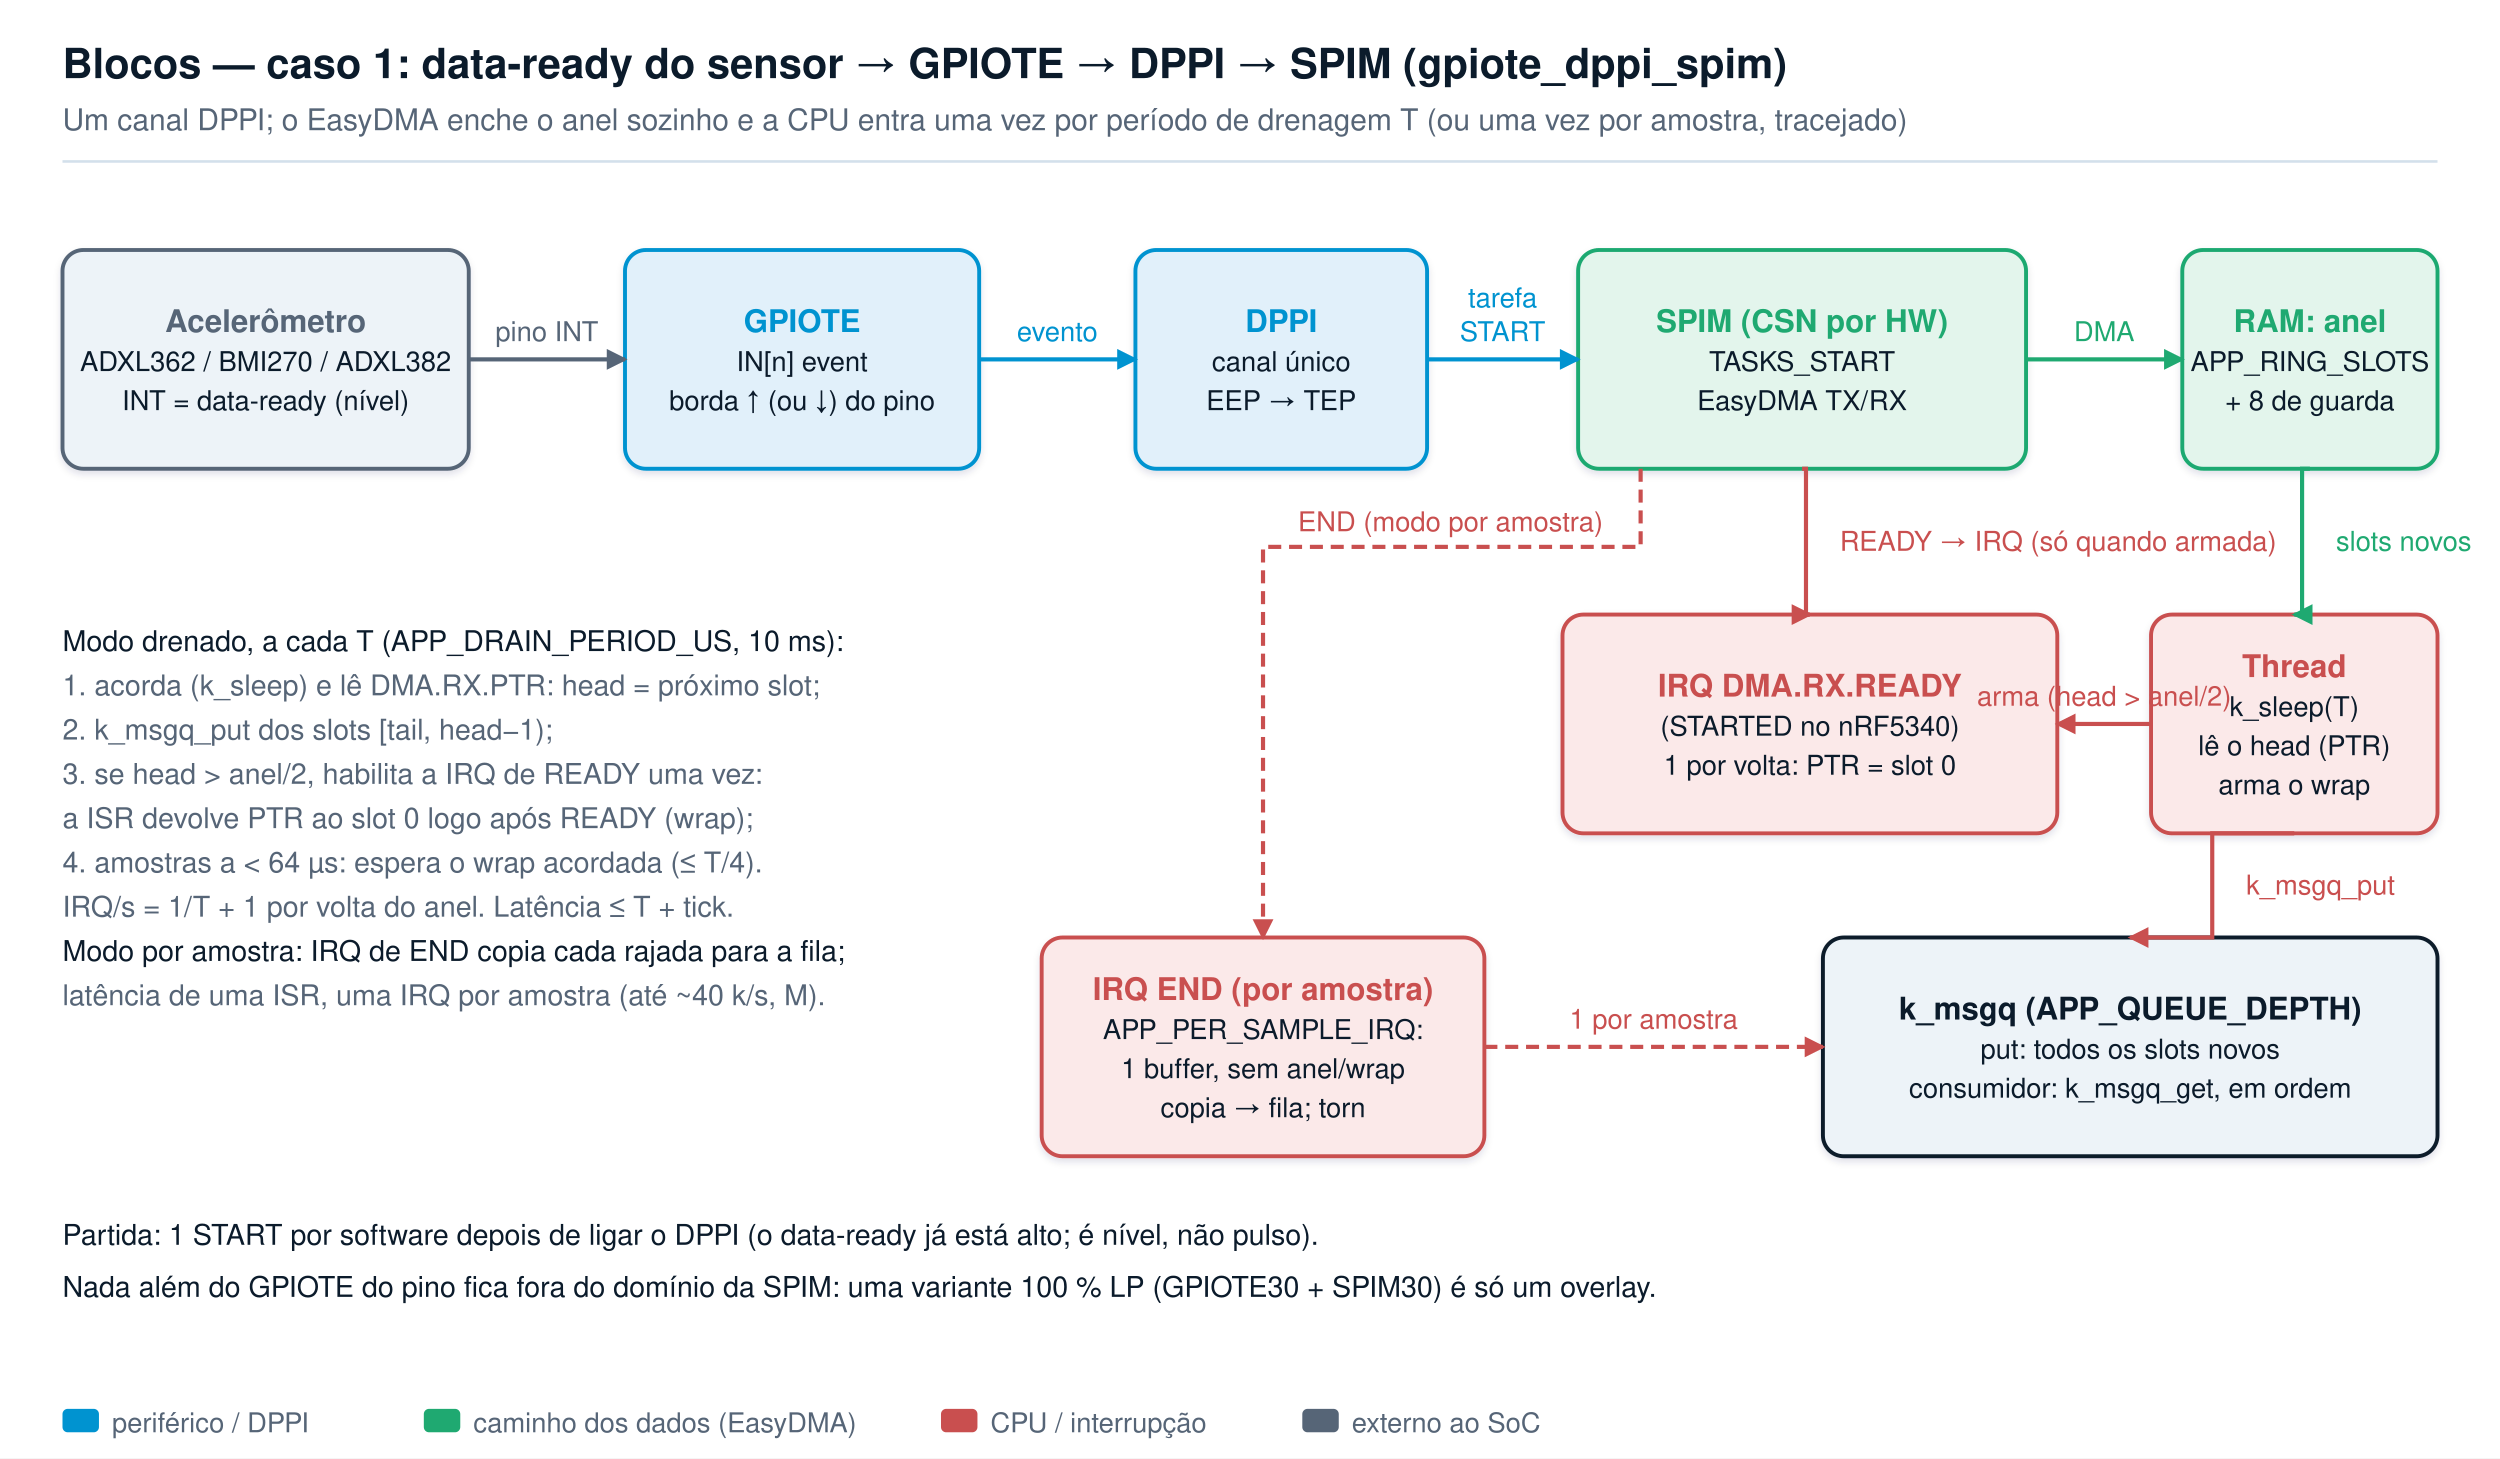
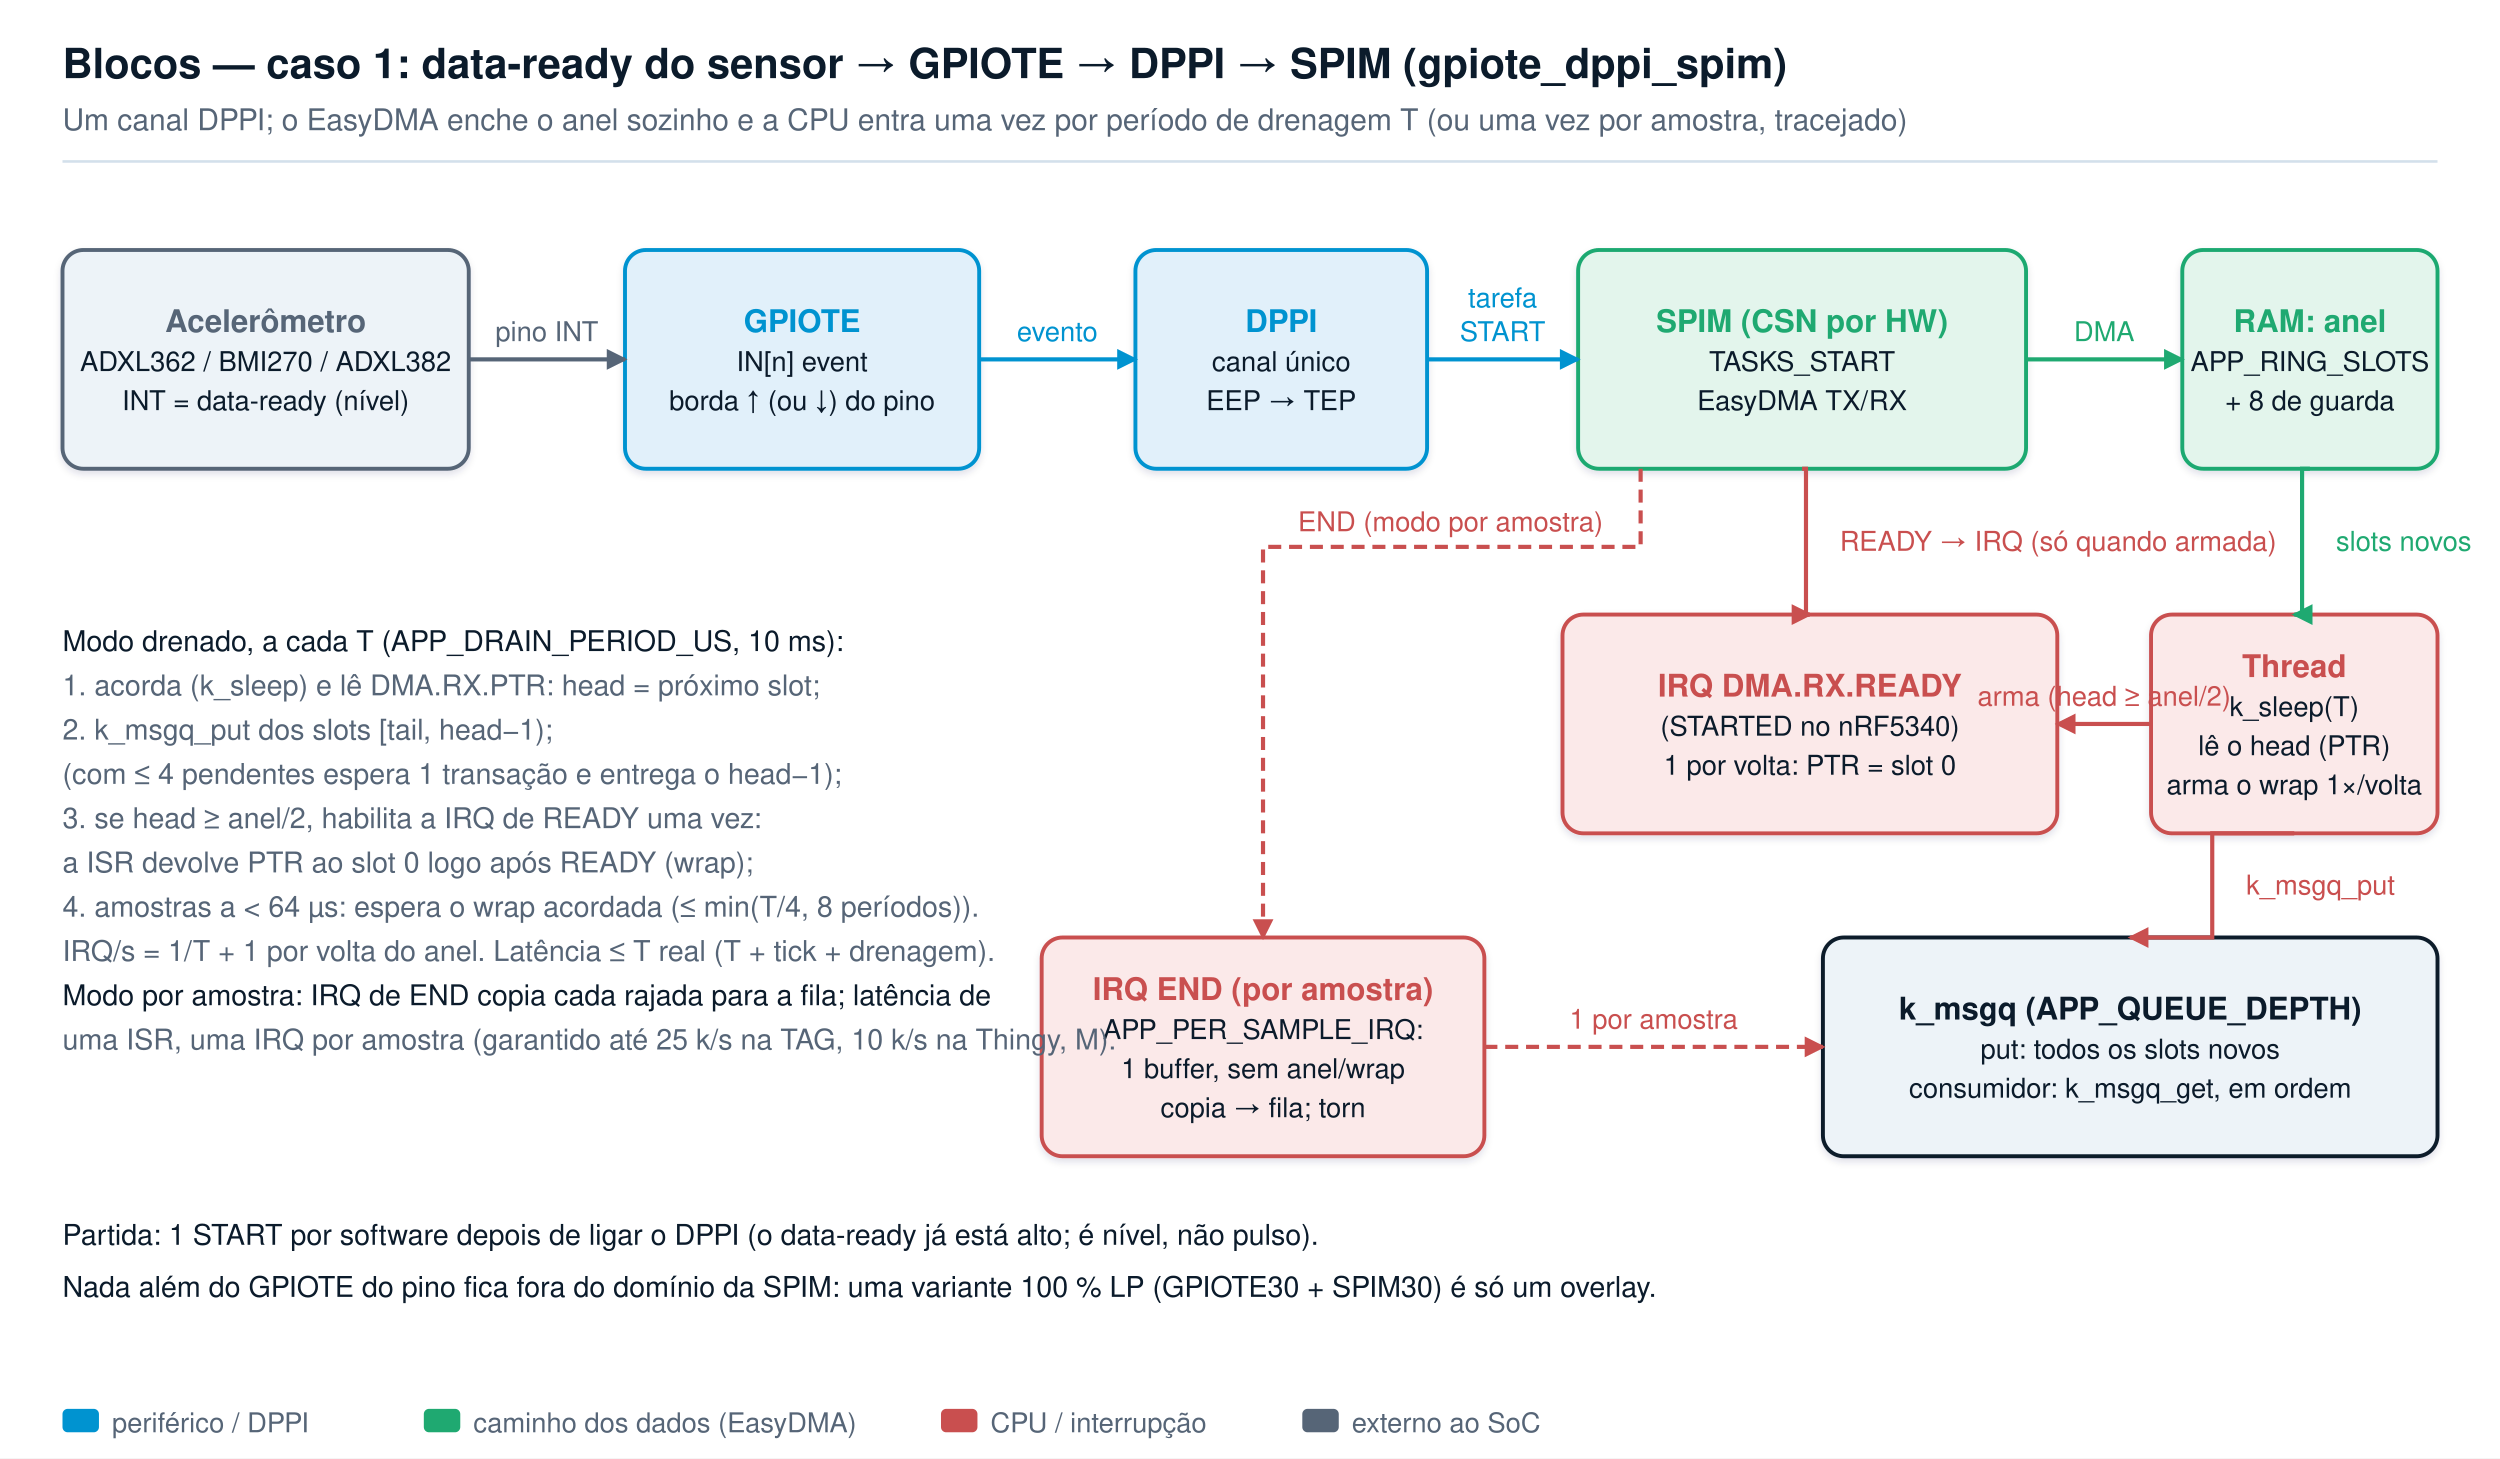
<svg xmlns="http://www.w3.org/2000/svg" width="960" height="560" viewBox="0 0 960 560">
  <defs>
    <marker id="arr" markerWidth="9" markerHeight="9" refX="7" refY="4.5" orient="auto" markerUnits="userSpaceOnUse">
      <path d="M0,0.5 L8,4.5 L0,8.5 z" fill="#566577" />
    </marker>
    <marker id="arr-blue" markerWidth="9" markerHeight="9" refX="7" refY="4.5" orient="auto" markerUnits="userSpaceOnUse">
      <path d="M0,0.5 L8,4.5 L0,8.5 z" fill="#0093D0" />
    </marker>
    <marker id="arr-green" markerWidth="9" markerHeight="9" refX="7" refY="4.5" orient="auto" markerUnits="userSpaceOnUse">
      <path d="M0,0.5 L8,4.5 L0,8.5 z" fill="#1FA971" />
    </marker>
    <marker id="arr-red" markerWidth="9" markerHeight="9" refX="7" refY="4.5" orient="auto" markerUnits="userSpaceOnUse">
      <path d="M0,0.5 L8,4.5 L0,8.5 z" fill="#C94F4F" />
    </marker>
    <filter id="shadow" x="-5%" y="-5%" width="110%" height="120%">
      <feDropShadow dx="0" dy="1.5" stdDeviation="1.5" flood-color="#00224E" flood-opacity="0.12" />
    </filter>
    <pattern id="hatch" width="6" height="6" patternUnits="userSpaceOnUse" patternTransform="rotate(45)">
      <line x1="0" y1="0" x2="0" y2="6" stroke="#D3E0EB" stroke-width="2" />
    </pattern>
  </defs>
  <rect width="100%" height="100%" fill="white" />
  <text x="24" y="30" fill="#0B1B2B" font-family="Segoe UI, Helvetica Neue, Helvetica, Arial, sans-serif" font-size="16" font-weight="600">Blocos — caso 1: data-ready do sensor → GPIOTE → DPPI → SPIM (gpiote_dppi_spim)</text>
  <text x="24" y="50" fill="#566577" font-family="Segoe UI, Helvetica Neue, Helvetica, Arial, sans-serif" font-size="11.5">Um canal DPPI; o EasyDMA enche o anel sozinho e a CPU entra uma vez por período de drenagem T (ou uma vez por amostra, tracejado)</text>
  <line x1="24" y1="62" x2="936" y2="62" stroke="#D3E0EB" stroke-width="1" />
  <rect x="24" y="96" width="156" height="84" rx="8" fill="#EDF3F8" stroke="#566577" stroke-width="1.5" filter="url(#shadow)" />
  <text x="102.0" y="127.5" text-anchor="middle" fill="#566577" font-family="Segoe UI, Helvetica Neue, Helvetica, Arial, sans-serif" font-size="12" font-weight="600">Acelerômetro</text>
  <text x="102.0" y="142.5" text-anchor="middle" fill="#0B1B2B" font-family="Segoe UI, Helvetica Neue, Helvetica, Arial, sans-serif" font-size="10.5">ADXL362 / BMI270 / ADXL382</text>
  <text x="102.0" y="157.5" text-anchor="middle" fill="#0B1B2B" font-family="Segoe UI, Helvetica Neue, Helvetica, Arial, sans-serif" font-size="10.5">INT = data-ready (nível)</text>
  <rect x="240" y="96" width="136" height="84" rx="8" fill="#E1F0FA" stroke="#0093D0" stroke-width="1.5" filter="url(#shadow)" />
  <text x="308.0" y="127.5" text-anchor="middle" fill="#0093D0" font-family="Segoe UI, Helvetica Neue, Helvetica, Arial, sans-serif" font-size="12" font-weight="600">GPIOTE</text>
  <text x="308.0" y="142.5" text-anchor="middle" fill="#0B1B2B" font-family="Segoe UI, Helvetica Neue, Helvetica, Arial, sans-serif" font-size="10.5">IN[n] event</text>
  <text x="308.0" y="157.5" text-anchor="middle" fill="#0B1B2B" font-family="Segoe UI, Helvetica Neue, Helvetica, Arial, sans-serif" font-size="10.5">borda ↑ (ou ↓) do pino</text>
  <rect x="436" y="96" width="112" height="84" rx="8" fill="#E1F0FA" stroke="#0093D0" stroke-width="1.5" filter="url(#shadow)" />
  <text x="492.0" y="127.5" text-anchor="middle" fill="#0093D0" font-family="Segoe UI, Helvetica Neue, Helvetica, Arial, sans-serif" font-size="12" font-weight="600">DPPI</text>
  <text x="492.0" y="142.5" text-anchor="middle" fill="#0B1B2B" font-family="Segoe UI, Helvetica Neue, Helvetica, Arial, sans-serif" font-size="10.5">canal único</text>
  <text x="492.0" y="157.5" text-anchor="middle" fill="#0B1B2B" font-family="Segoe UI, Helvetica Neue, Helvetica, Arial, sans-serif" font-size="10.5">EEP → TEP</text>
  <rect x="606" y="96" width="172" height="84" rx="8" fill="#E3F5EC" stroke="#1FA971" stroke-width="1.5" filter="url(#shadow)" />
  <text x="692.0" y="127.5" text-anchor="middle" fill="#1FA971" font-family="Segoe UI, Helvetica Neue, Helvetica, Arial, sans-serif" font-size="12" font-weight="600">SPIM (CSN por HW)</text>
  <text x="692.0" y="142.5" text-anchor="middle" fill="#0B1B2B" font-family="Segoe UI, Helvetica Neue, Helvetica, Arial, sans-serif" font-size="10.5">TASKS_START</text>
  <text x="692.0" y="157.5" text-anchor="middle" fill="#0B1B2B" font-family="Segoe UI, Helvetica Neue, Helvetica, Arial, sans-serif" font-size="10.5">EasyDMA TX/RX</text>
  <rect x="838" y="96" width="98" height="84" rx="8" fill="#E3F5EC" stroke="#1FA971" stroke-width="1.5" filter="url(#shadow)" />
  <text x="887.0" y="127.5" text-anchor="middle" fill="#1FA971" font-family="Segoe UI, Helvetica Neue, Helvetica, Arial, sans-serif" font-size="12" font-weight="600">RAM: anel</text>
  <text x="887.0" y="142.5" text-anchor="middle" fill="#0B1B2B" font-family="Segoe UI, Helvetica Neue, Helvetica, Arial, sans-serif" font-size="10.5">APP_RING_SLOTS</text>
  <text x="887.0" y="157.5" text-anchor="middle" fill="#0B1B2B" font-family="Segoe UI, Helvetica Neue, Helvetica, Arial, sans-serif" font-size="10.5">+ 8 de guarda</text>
  <rect x="600" y="236" width="190" height="84" rx="8" fill="#FBE9E9" stroke="#C94F4F" stroke-width="1.5" filter="url(#shadow)" />
  <text x="695.0" y="267.5" text-anchor="middle" fill="#C94F4F" font-family="Segoe UI, Helvetica Neue, Helvetica, Arial, sans-serif" font-size="12" font-weight="600">IRQ DMA.RX.READY</text>
  <text x="695.0" y="282.5" text-anchor="middle" fill="#0B1B2B" font-family="Segoe UI, Helvetica Neue, Helvetica, Arial, sans-serif" font-size="10.5">(STARTED no nRF5340)</text>
  <text x="695.0" y="297.5" text-anchor="middle" fill="#0B1B2B" font-family="Segoe UI, Helvetica Neue, Helvetica, Arial, sans-serif" font-size="10.5">1 por volta: PTR = slot 0</text>
  <rect x="826" y="236" width="110" height="84" rx="8" fill="#FBE9E9" stroke="#C94F4F" stroke-width="1.5" filter="url(#shadow)" />
  <text x="881.0" y="260.0" text-anchor="middle" fill="#C94F4F" font-family="Segoe UI, Helvetica Neue, Helvetica, Arial, sans-serif" font-size="12" font-weight="600">Thread</text>
  <text x="881.0" y="275.0" text-anchor="middle" fill="#0B1B2B" font-family="Segoe UI, Helvetica Neue, Helvetica, Arial, sans-serif" font-size="10.5">k_sleep(T)</text>
  <text x="881.0" y="290.0" text-anchor="middle" fill="#0B1B2B" font-family="Segoe UI, Helvetica Neue, Helvetica, Arial, sans-serif" font-size="10.5">lê o head (PTR)</text>
-   <text x="881.0" y="305.0" text-anchor="middle" fill="#0B1B2B" font-family="Segoe UI, Helvetica Neue, Helvetica, Arial, sans-serif" font-size="10.5">arma o wrap</text>
+   <text x="881.0" y="305.0" text-anchor="middle" fill="#0B1B2B" font-family="Segoe UI, Helvetica Neue, Helvetica, Arial, sans-serif" font-size="10.5">arma o wrap 1×/volta</text>
  <rect x="700" y="360" width="236" height="84" rx="8" fill="#EDF3F8" stroke="#0B1B2B" stroke-width="1.5" filter="url(#shadow)" />
  <text x="818.0" y="391.5" text-anchor="middle" fill="#0B1B2B" font-family="Segoe UI, Helvetica Neue, Helvetica, Arial, sans-serif" font-size="12" font-weight="600">k_msgq (APP_QUEUE_DEPTH)</text>
  <text x="818.0" y="406.5" text-anchor="middle" fill="#0B1B2B" font-family="Segoe UI, Helvetica Neue, Helvetica, Arial, sans-serif" font-size="10.5">put: todos os slots novos</text>
  <text x="818.0" y="421.5" text-anchor="middle" fill="#0B1B2B" font-family="Segoe UI, Helvetica Neue, Helvetica, Arial, sans-serif" font-size="10.5">consumidor: k_msgq_get, em ordem</text>
  <rect x="400" y="360" width="170" height="84" rx="8" fill="#FBE9E9" stroke="#C94F4F" stroke-width="1.5" filter="url(#shadow)" />
  <text x="485.0" y="384.0" text-anchor="middle" fill="#C94F4F" font-family="Segoe UI, Helvetica Neue, Helvetica, Arial, sans-serif" font-size="12" font-weight="600">IRQ END (por amostra)</text>
  <text x="485.0" y="399.0" text-anchor="middle" fill="#0B1B2B" font-family="Segoe UI, Helvetica Neue, Helvetica, Arial, sans-serif" font-size="10.5">APP_PER_SAMPLE_IRQ:</text>
  <text x="485.0" y="414.0" text-anchor="middle" fill="#0B1B2B" font-family="Segoe UI, Helvetica Neue, Helvetica, Arial, sans-serif" font-size="10.5">1 buffer, sem anel/wrap</text>
  <text x="485.0" y="429.0" text-anchor="middle" fill="#0B1B2B" font-family="Segoe UI, Helvetica Neue, Helvetica, Arial, sans-serif" font-size="10.5">copia → fila; torn</text>
  <path d="M778,138.0 L838,138.0" fill="none" stroke="#1FA971" stroke-width="1.6" marker-end="url(#arr-green)" />
  <text x="808.0" y="131.0" text-anchor="middle" fill="#1FA971" font-family="Segoe UI, Helvetica Neue, Helvetica, Arial, sans-serif" font-size="10.5">DMA</text>
  <path d="M692.0,180 H693.5 V236 H695.0" fill="none" stroke="#C94F4F" stroke-width="1.6" marker-end="url(#arr-red)" />
  <rect x="701.5" y="199.0" width="199" height="16" rx="3" fill="white" opacity="0.9" />
  <text x="706.5" y="211.5" fill="#C94F4F" font-family="Segoe UI, Helvetica Neue, Helvetica, Arial, sans-serif" font-size="10.5">READY → IRQ (só quando armada)</text>
  <path d="M887.0,180 H884.0 V236 H881.0" fill="none" stroke="#1FA971" stroke-width="1.6" marker-end="url(#arr-green)" />
  <rect x="892.0" y="199.0" width="79" height="16" rx="3" fill="white" opacity="0.9" />
  <text x="897.0" y="211.5" fill="#1FA971" font-family="Segoe UI, Helvetica Neue, Helvetica, Arial, sans-serif" font-size="10.5">slots novos</text>
  <path d="M826,278.0 L790,278.0" fill="none" stroke="#C94F4F" stroke-width="1.6" marker-end="url(#arr-red)" />
-   <text x="808.0" y="271.0" text-anchor="middle" fill="#C94F4F" font-family="Segoe UI, Helvetica Neue, Helvetica, Arial, sans-serif" font-size="10.5">arma (head &gt; anel/2)</text>
+   <text x="808.0" y="271.0" text-anchor="middle" fill="#C94F4F" font-family="Segoe UI, Helvetica Neue, Helvetica, Arial, sans-serif" font-size="10.5">arma (head ≥ anel/2)</text>
  <path d="M881.0,320 H849.5 V360 H818.0" fill="none" stroke="#C94F4F" stroke-width="1.6" marker-end="url(#arr-red)" />
  <rect x="857.5" y="331.0" width="73" height="16" rx="3" fill="white" opacity="0.9" />
  <text x="862.5" y="343.5" fill="#C94F4F" font-family="Segoe UI, Helvetica Neue, Helvetica, Arial, sans-serif" font-size="10.5">k_msgq_put</text>
  <path d="M630,180 V210 H485 V360" fill="none" stroke="#C94F4F" stroke-width="1.6" stroke-dasharray="5 3" marker-end="url(#arr-red)" />
  <text x="557" y="204" text-anchor="middle" fill="#C94F4F" font-family="Segoe UI, Helvetica Neue, Helvetica, Arial, sans-serif" font-size="10.5">END (modo por amostra)</text>
  <path d="M570,402.0 L700,402.0" fill="none" stroke="#C94F4F" stroke-width="1.6" stroke-dasharray="5 3" marker-end="url(#arr-red)" />
  <text x="635.0" y="395.0" text-anchor="middle" fill="#C94F4F" font-family="Segoe UI, Helvetica Neue, Helvetica, Arial, sans-serif" font-size="10.5">1 por amostra</text>
  <path d="M180,138.0 L240,138.0" fill="none" stroke="#566577" stroke-width="1.6" marker-end="url(#arr)" />
  <text x="210.0" y="131.0" text-anchor="middle" fill="#566577" font-family="Segoe UI, Helvetica Neue, Helvetica, Arial, sans-serif" font-size="10.5">pino INT</text>
  <path d="M376,138.0 L436,138.0" fill="none" stroke="#0093D0" stroke-width="1.6" marker-end="url(#arr-blue)" />
  <text x="406.0" y="131.0" text-anchor="middle" fill="#0093D0" font-family="Segoe UI, Helvetica Neue, Helvetica, Arial, sans-serif" font-size="10.5">evento</text>
  <path d="M548,138.0 L606,138.0" fill="none" stroke="#0093D0" stroke-width="1.6" marker-end="url(#arr-blue)" />
  <text x="577.0" y="118.0" text-anchor="middle" fill="#0093D0" font-family="Segoe UI, Helvetica Neue, Helvetica, Arial, sans-serif" font-size="10.5">tarefa</text>
  <text x="577.0" y="131.0" text-anchor="middle" fill="#0093D0" font-family="Segoe UI, Helvetica Neue, Helvetica, Arial, sans-serif" font-size="10.5">START</text>
  <text x="24" y="250" fill="#0B1B2B" font-family="Segoe UI, Helvetica Neue, Helvetica, Arial, sans-serif" font-size="11">Modo drenado, a cada T (APP_DRAIN_PERIOD_US, 10 ms):</text>
  <text x="24" y="267" fill="#566577" font-family="Segoe UI, Helvetica Neue, Helvetica, Arial, sans-serif" font-size="11">1. acorda (k_sleep) e lê DMA.RX.PTR: head = próximo slot;</text>
  <text x="24" y="284" fill="#566577" font-family="Segoe UI, Helvetica Neue, Helvetica, Arial, sans-serif" font-size="11">2. k_msgq_put dos slots [tail, head−1);</text>
-   <text x="24" y="301" fill="#566577" font-family="Segoe UI, Helvetica Neue, Helvetica, Arial, sans-serif" font-size="11">3. se head &gt; anel/2, habilita a IRQ de READY uma vez:</text>
-   <text x="24" y="318" fill="#566577" font-family="Segoe UI, Helvetica Neue, Helvetica, Arial, sans-serif" font-size="11">   a ISR devolve PTR ao slot 0 logo após READY (wrap);</text>
-   <text x="24" y="335" fill="#566577" font-family="Segoe UI, Helvetica Neue, Helvetica, Arial, sans-serif" font-size="11">4. amostras a &lt; 64 µs: espera o wrap acordada (≤ T/4).</text>
-   <text x="24" y="352" fill="#566577" font-family="Segoe UI, Helvetica Neue, Helvetica, Arial, sans-serif" font-size="11">IRQ/s = 1/T + 1 por volta do anel. Latência ≤ T + tick.</text>
-   <text x="24" y="369" fill="#0B1B2B" font-family="Segoe UI, Helvetica Neue, Helvetica, Arial, sans-serif" font-size="11">Modo por amostra: IRQ de END copia cada rajada para a fila;</text>
-   <text x="24" y="386" fill="#566577" font-family="Segoe UI, Helvetica Neue, Helvetica, Arial, sans-serif" font-size="11">latência de uma ISR, uma IRQ por amostra (até ~40 k/s, M).</text>
+   <text x="24" y="301" fill="#566577" font-family="Segoe UI, Helvetica Neue, Helvetica, Arial, sans-serif" font-size="11">   (com ≤ 4 pendentes espera 1 transação e entrega o head−1);</text>
+   <text x="24" y="318" fill="#566577" font-family="Segoe UI, Helvetica Neue, Helvetica, Arial, sans-serif" font-size="11">3. se head ≥ anel/2, habilita a IRQ de READY uma vez:</text>
+   <text x="24" y="335" fill="#566577" font-family="Segoe UI, Helvetica Neue, Helvetica, Arial, sans-serif" font-size="11">   a ISR devolve PTR ao slot 0 logo após READY (wrap);</text>
+   <text x="24" y="352" fill="#566577" font-family="Segoe UI, Helvetica Neue, Helvetica, Arial, sans-serif" font-size="11">4. amostras a &lt; 64 µs: espera o wrap acordada (≤ min(T/4, 8 períodos)).</text>
+   <text x="24" y="369" fill="#566577" font-family="Segoe UI, Helvetica Neue, Helvetica, Arial, sans-serif" font-size="11">IRQ/s = 1/T + 1 por volta do anel. Latência ≤ T real (T + tick + drenagem).</text>
+   <text x="24" y="386" fill="#0B1B2B" font-family="Segoe UI, Helvetica Neue, Helvetica, Arial, sans-serif" font-size="11">Modo por amostra: IRQ de END copia cada rajada para a fila; latência de</text>
+   <text x="24" y="403" fill="#566577" font-family="Segoe UI, Helvetica Neue, Helvetica, Arial, sans-serif" font-size="11">uma ISR, uma IRQ por amostra (garantido até 25 k/s na TAG, 10 k/s na Thingy, M).</text>
  <text x="24" y="478" fill="#0B1B2B" font-family="Segoe UI, Helvetica Neue, Helvetica, Arial, sans-serif" font-size="11">Partida: 1 START por software depois de ligar o DPPI (o data-ready já está alto; é nível, não pulso).</text>
  <text x="24" y="498" fill="#0B1B2B" font-family="Segoe UI, Helvetica Neue, Helvetica, Arial, sans-serif" font-size="11">Nada além do GPIOTE do pino fica fora do domínio da SPIM: uma variante 100 % LP (GPIOTE30 + SPIM30) é só um overlay.</text>
  <rect x="24" y="541" width="14" height="9" rx="2" fill="#0093D0" />
  <text x="43" y="550" fill="#566577" font-family="Segoe UI, Helvetica Neue, Helvetica, Arial, sans-serif" font-size="10.5">periférico / DPPI</text>
  <rect x="162.745" y="541" width="14" height="9" rx="2" fill="#1FA971" />
  <text x="181.745" y="550" fill="#566577" font-family="Segoe UI, Helvetica Neue, Helvetica, Arial, sans-serif" font-size="10.5">caminho dos dados (EasyDMA)</text>
  <rect x="361.34" y="541" width="14" height="9" rx="2" fill="#C94F4F" />
  <text x="380.34" y="550" fill="#566577" font-family="Segoe UI, Helvetica Neue, Helvetica, Arial, sans-serif" font-size="10.5">CPU / interrupção</text>
  <rect x="500.085" y="541" width="14" height="9" rx="2" fill="#566577" />
  <text x="519.085" y="550" fill="#566577" font-family="Segoe UI, Helvetica Neue, Helvetica, Arial, sans-serif" font-size="10.5">externo ao SoC</text>
</svg>
